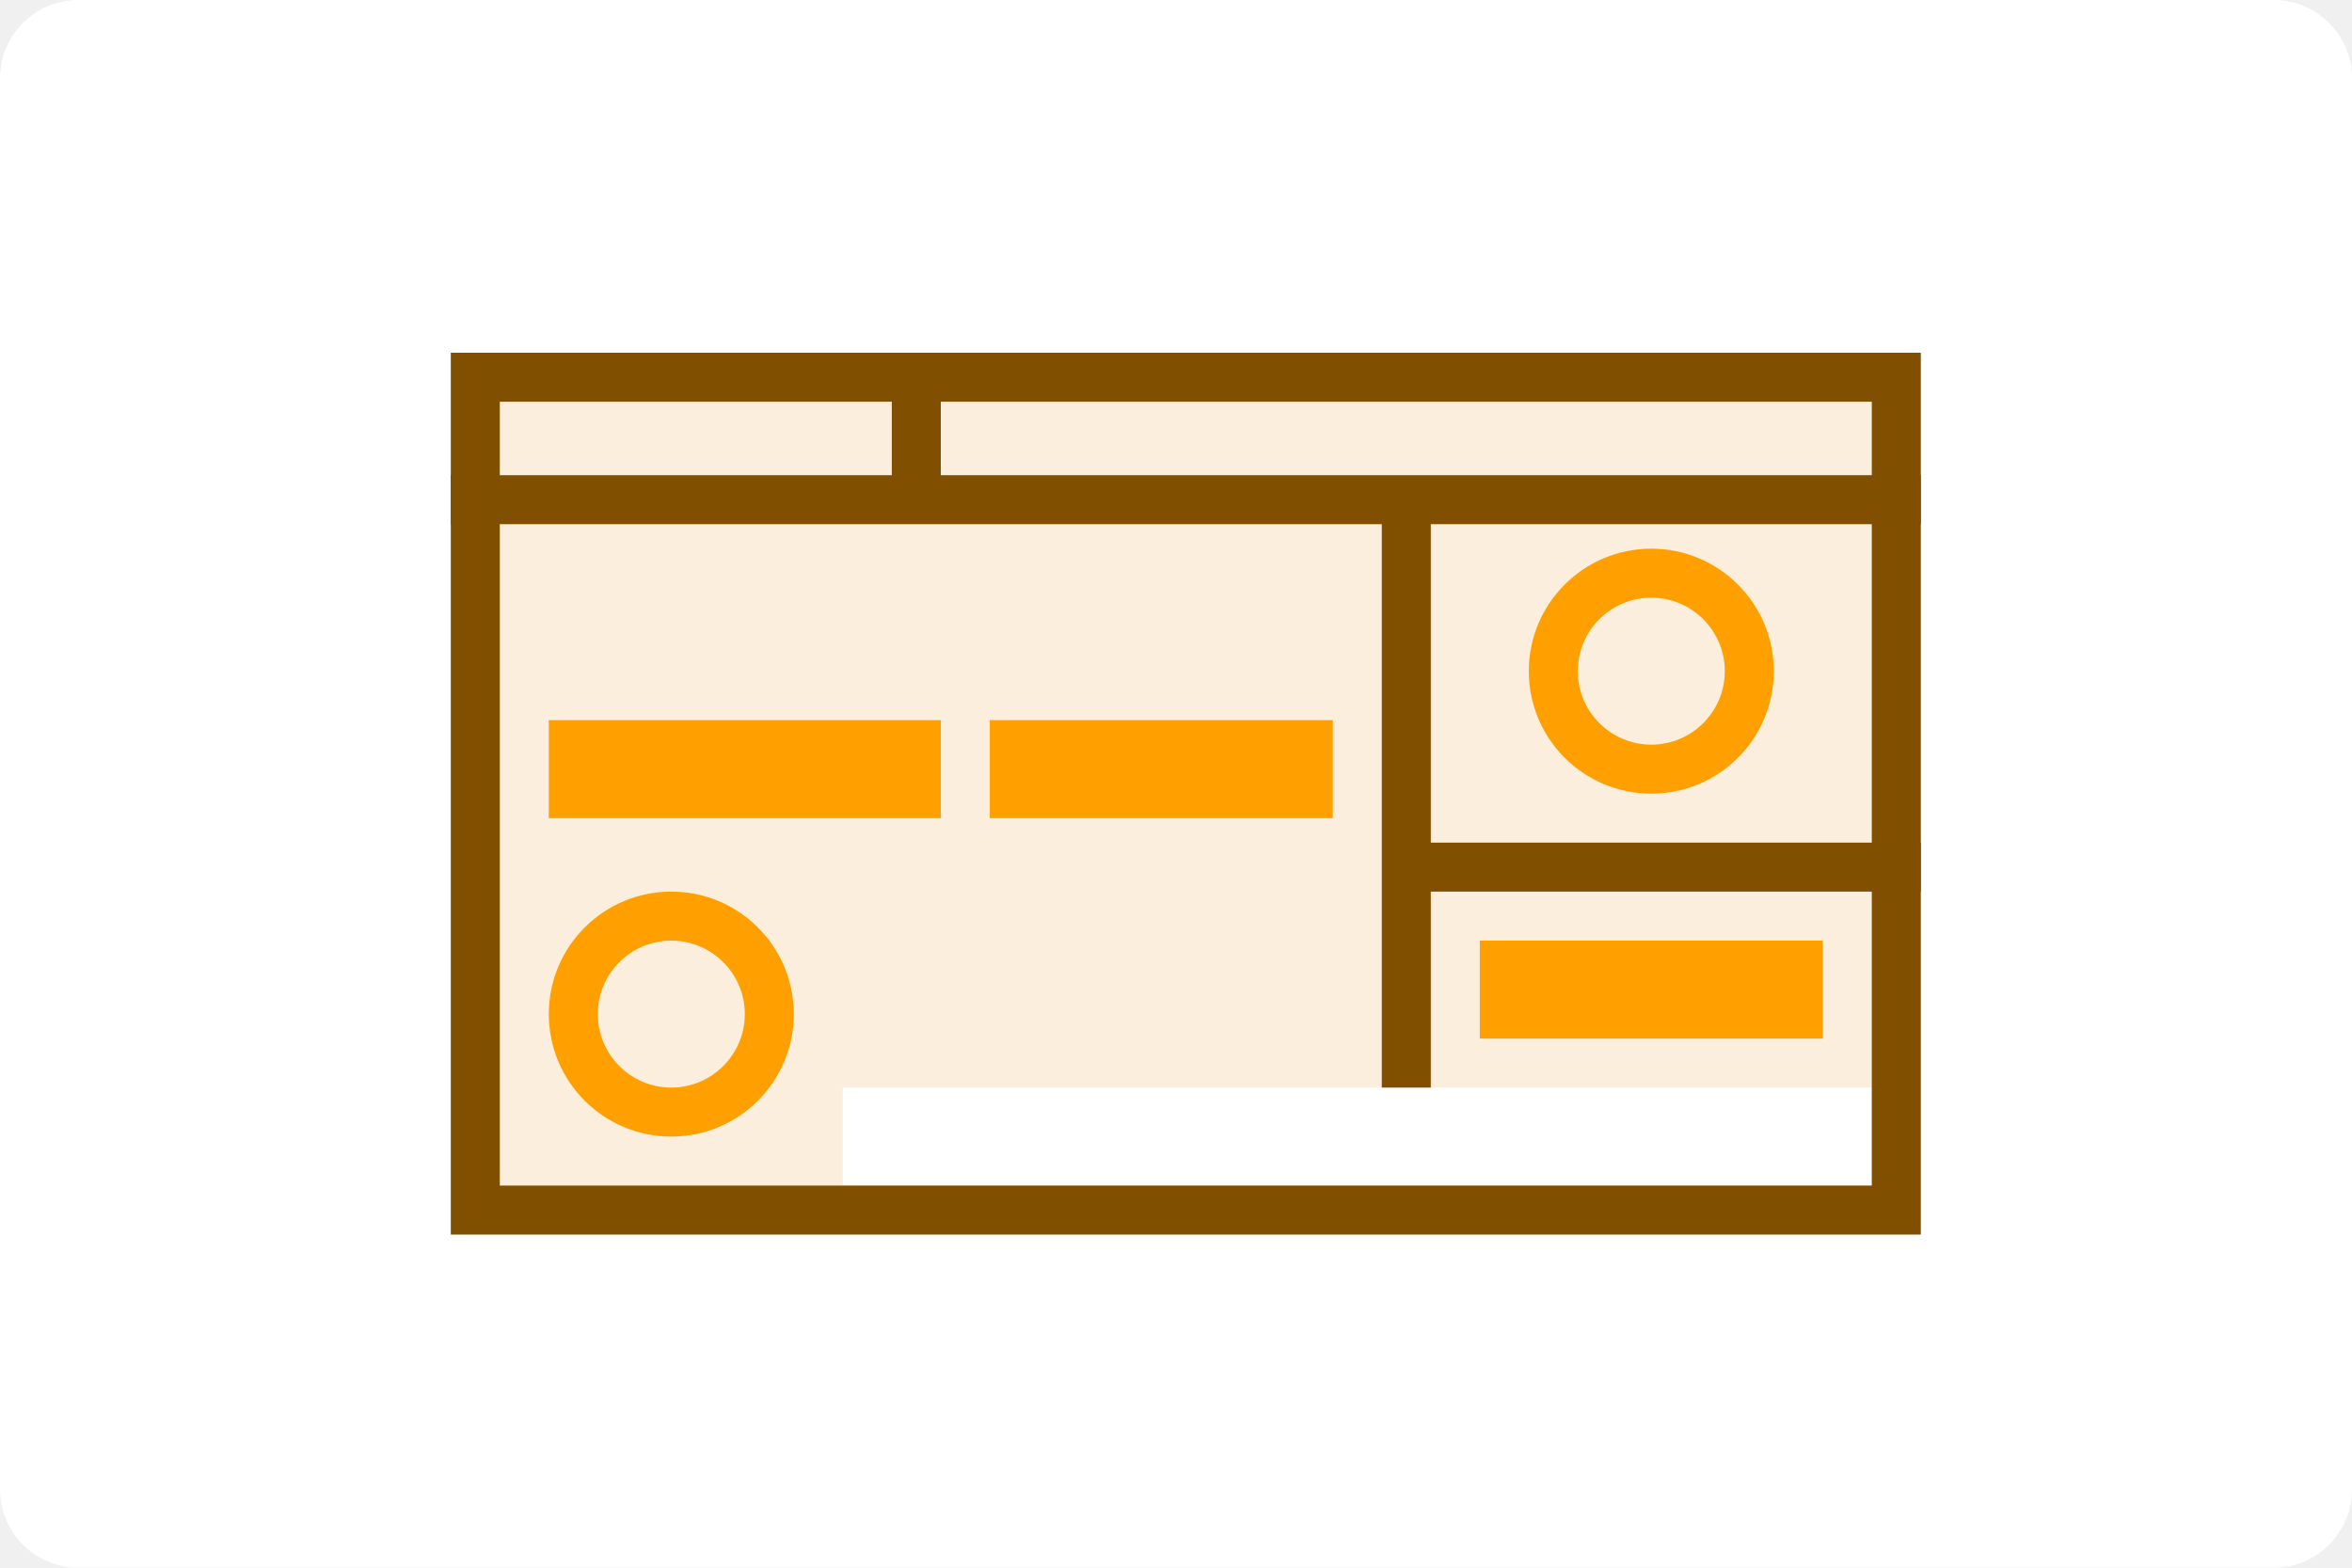
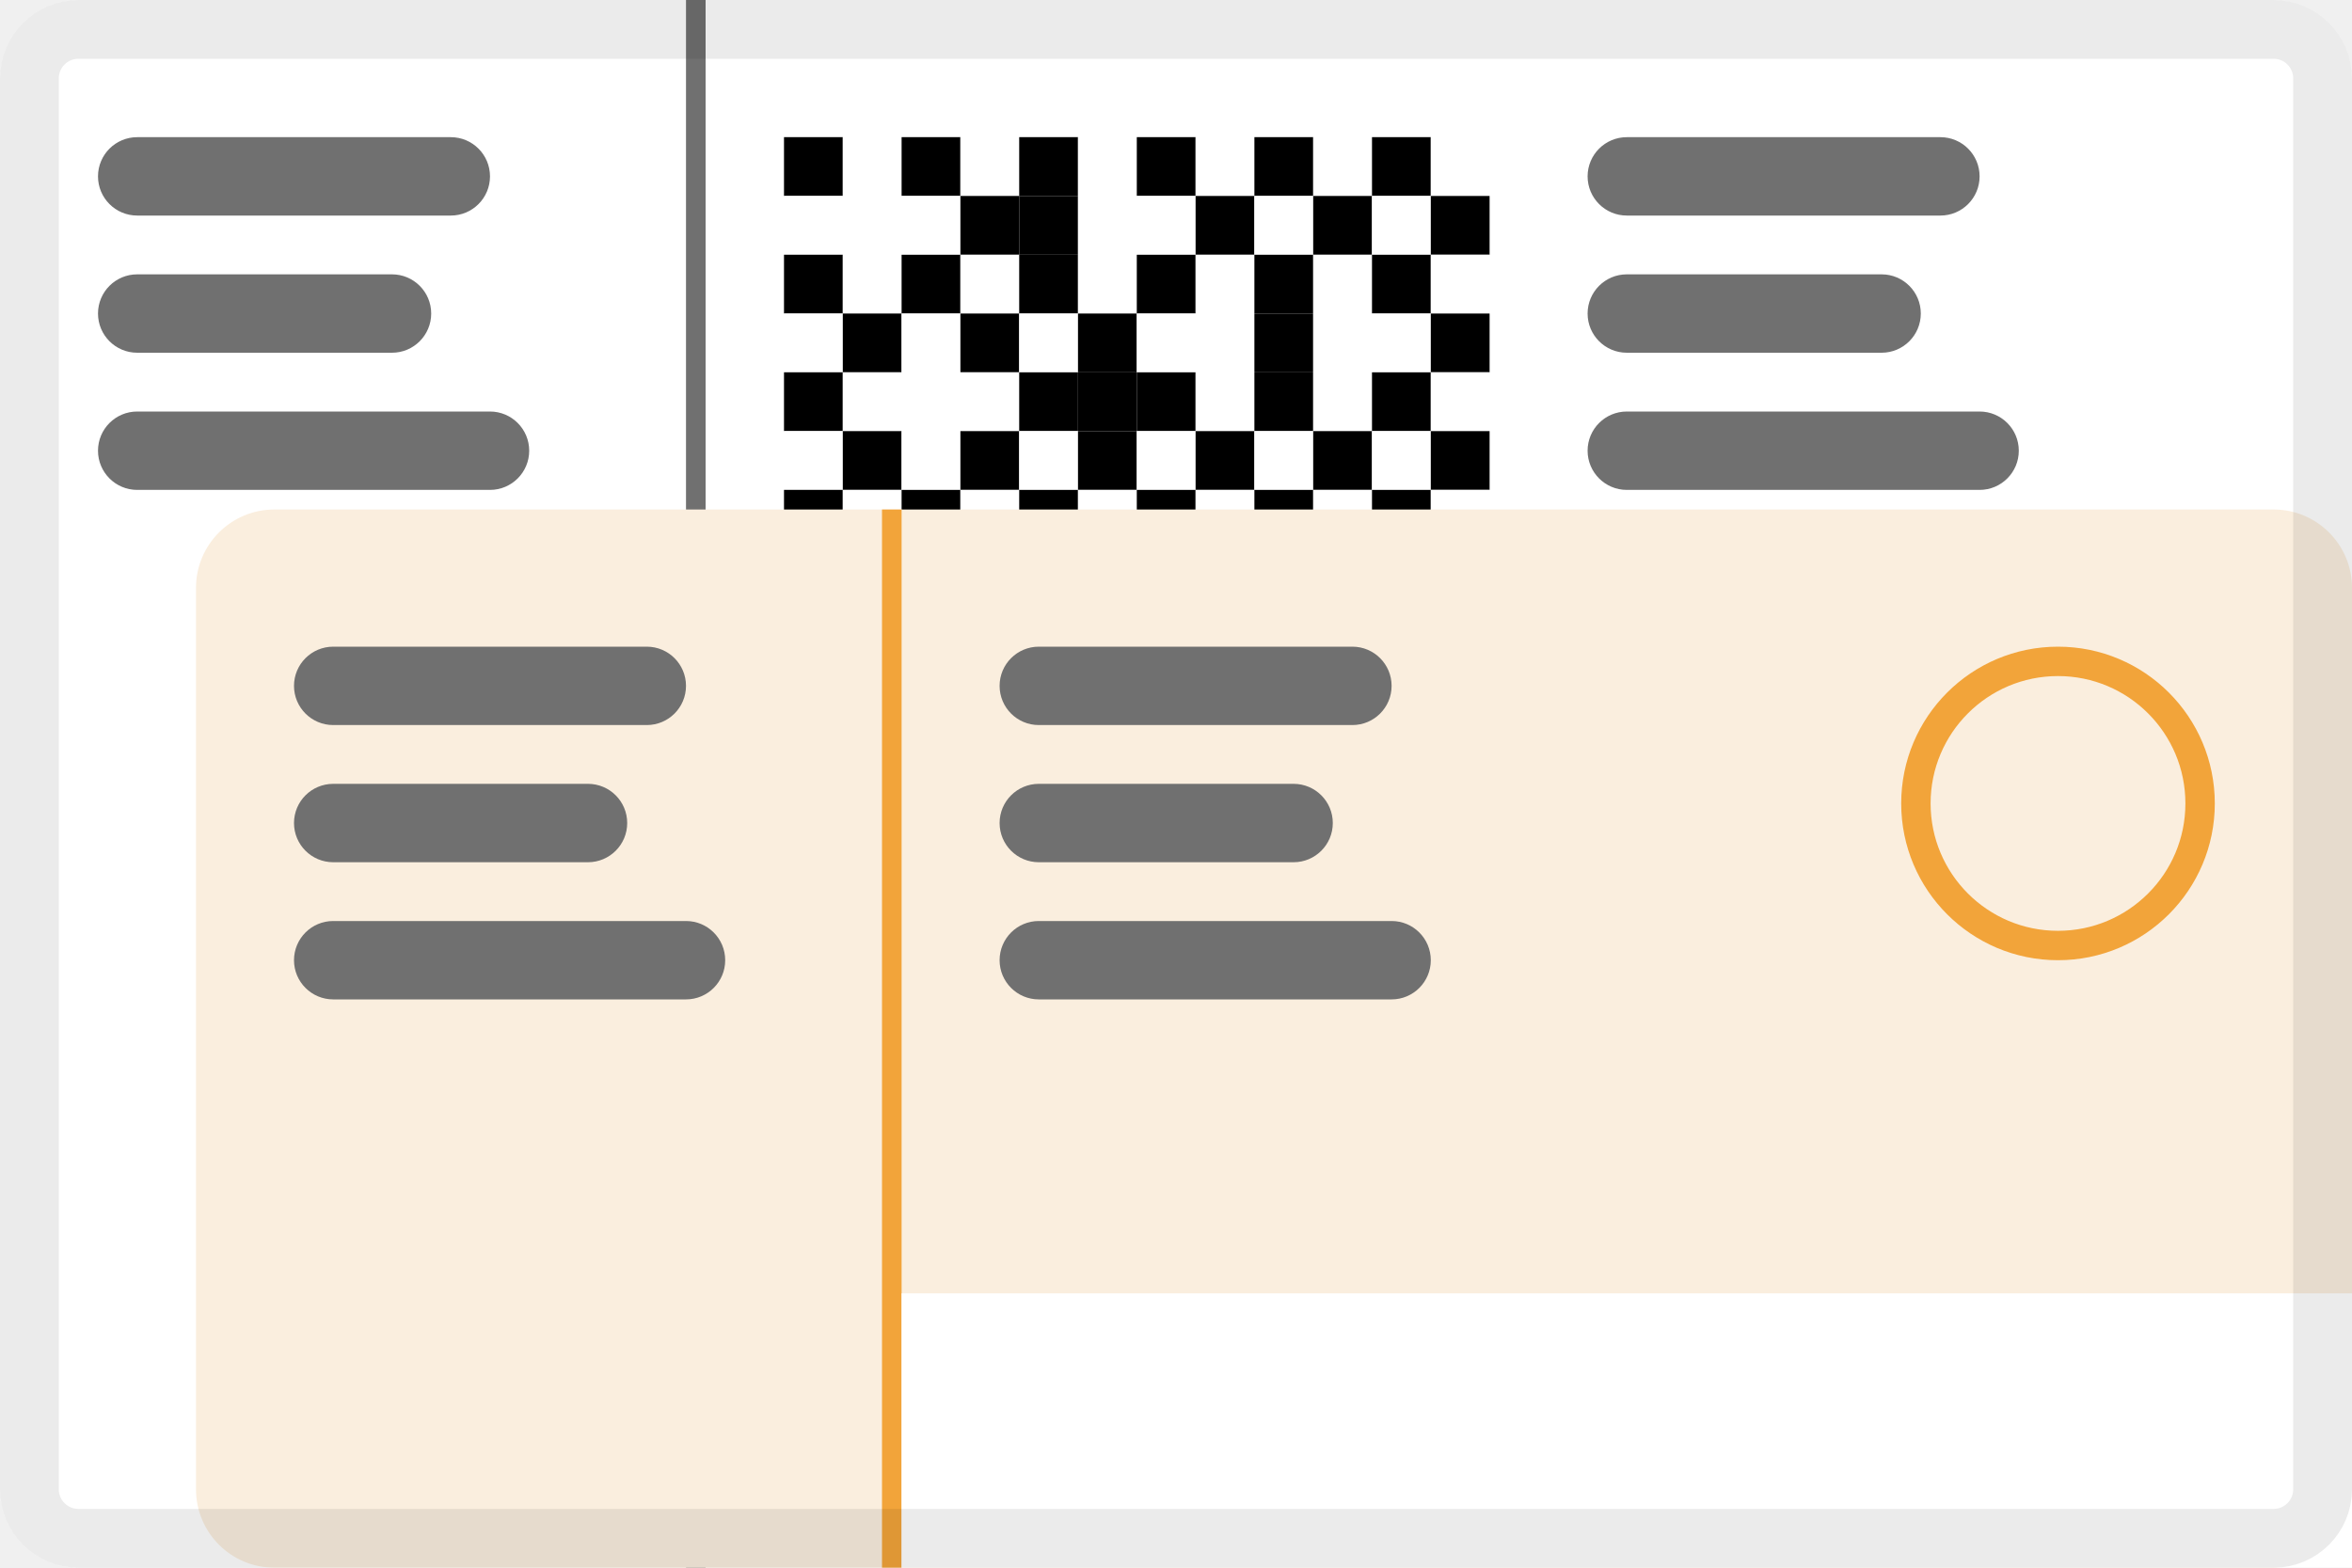
- <svg xmlns="http://www.w3.org/2000/svg" width="120px" height="80px" viewBox="0 0 120 80" version="1.1">
-   <defs />
-   <g id="export-badges" stroke="none" stroke-width="1" fill="none" fill-rule="evenodd">
-     <g id="production-final" transform="translate(-36, -5653)">
-       <g id="card_rechnung" transform="translate(36, 5653)">
-         <rect id="Rectangle-11" fill="#FFFFFF" x="0" y="0" width="120" height="80" rx="4" />
-         <g id="kauf-auf-rechnung-final" transform="translate(23, 18)" fill-rule="nonzero">
-           <rect id="Rectangle-path" fill="#FCEEDC" x="0" y="0" width="75" height="45" />
-           <rect id="Rectangle-path" fill="#FFFFFF" x="20" y="37.5" width="52.5" height="5" />
-           <path d="M61.25,12.5 C63.318,12.5 65,14.182 65,16.25 C65,18.318 63.318,20 61.25,20 C59.182,20 57.5,18.318 57.5,16.25 C57.5,14.182 59.182,12.5 61.25,12.5 L61.25,12.5 Z M61.25,10 C57.798,10 55,12.798 55,16.25 C55,19.702 57.798,22.5 61.25,22.5 C64.702,22.5 67.5,19.702 67.5,16.25 C67.5,12.798 64.702,10 61.25,10 L61.25,10 Z" id="Shape" fill="#FFA000" />
-           <path d="M11.25,30 C13.318,30 15,31.682 15,33.75 C15,35.818 13.318,37.5 11.25,37.5 C9.182,37.5 7.5,35.818 7.5,33.75 C7.5,31.682 9.182,30 11.25,30 L11.25,30 Z M11.25,27.5 C7.798,27.5 5,30.298 5,33.75 C5,37.202 7.798,40 11.25,40 C14.702,40 17.5,37.202 17.5,33.75 C17.5,30.298 14.702,27.5 11.25,27.5 L11.25,27.5 Z" id="Shape" fill="#FFA000" />
-           <polygon id="Shape" fill="#805000" points="0 8.75 75 8.75 75 6.25 0 6.25" />
-           <polygon id="Shape" fill="#805000" points="50 37.5 50 7.5 47.5 7.5 47.5 37.5" />
-           <polygon id="Shape" fill="#805000" points="48.75 27.5 75 27.5 75 25 48.75 25" />
-           <polygon id="Shape" fill="#805000" points="22.5 0 22.5 7.5 25 7.5 25 0" />
-           <rect id="Rectangle-path" fill="#FFA000" x="5" y="18.75" width="20" height="5" />
-           <rect id="Rectangle-path" fill="#FFA000" x="27.5" y="18.75" width="17.5" height="5" />
-           <rect id="Rectangle-path" fill="#FFA000" x="52.5" y="30" width="17.5" height="5" />
-           <path d="M72.5,2.5 L72.5,42.5 L2.5,42.5 L2.5,2.5 L72.5,2.5 L72.5,2.5 Z M75,0 L0,0 L0,45 L75,45 L75,0 L75,0 Z" id="Shape" fill="#805000" />
-         </g>
-       </g>
-     </g>
+ <svg xmlns="http://www.w3.org/2000/svg" width="120" height="80" viewBox="0 0 120 80" fill="none">
+   <rect width="120" height="80" rx="4" fill="white" />
+   <g clip-path="url(#clip0_804_15)">
+     <rect x="5" y="7" width="20" height="4" rx="2" fill="#707070" />
+     <rect x="5" y="14" width="17" height="4" rx="2" fill="#707070" />
+     <rect x="5" y="21" width="22" height="4" rx="2" fill="#707070" />
  </g>
+   <g clip-path="url(#clip1_804_15)">
+     <rect x="81" y="7" width="20" height="4" rx="2" fill="#707070" />
+     <rect x="81" y="14" width="17" height="4" rx="2" fill="#707070" />
+     <rect x="81" y="21" width="22" height="4" rx="2" fill="#707070" />
+   </g>
+   <g clip-path="url(#clip2_804_15)">
+     <rect width="3" height="3" transform="translate(40 7)" fill="black" />
+     <rect width="3" height="3" transform="translate(43 7)" fill="white" />
+     <rect width="3" height="3" transform="translate(46 7)" fill="black" />
+     <rect width="3" height="3" transform="translate(49 7)" fill="white" />
+     <rect width="3" height="3" transform="translate(52 7)" fill="black" />
+     <rect width="3" height="3" transform="translate(55 7)" fill="white" />
+     <rect width="3" height="3" transform="translate(58 7)" fill="black" />
+     <rect width="3" height="3" transform="translate(61 7)" fill="white" />
+     <rect width="3" height="3" transform="translate(64 7)" fill="black" />
+     <rect width="3" height="3" transform="translate(67 7)" fill="white" />
+     <rect width="3" height="3" transform="translate(70 7)" fill="black" />
+     <rect width="3" height="3" transform="translate(73 7)" fill="white" />
+     <rect width="3" height="3" transform="translate(40 10)" fill="white" />
+     <rect width="3" height="3" transform="translate(43 10)" fill="white" />
+     <rect width="3" height="3" transform="translate(46 10)" fill="white" />
+     <rect width="3" height="3" transform="translate(49 10)" fill="black" />
+     <rect width="3" height="3" transform="translate(52 10)" fill="black" />
+     <rect width="3" height="3" transform="translate(55 10)" fill="white" />
+     <rect width="3" height="3" transform="translate(58 10)" fill="white" />
+     <rect width="3" height="3" transform="translate(61 10)" fill="black" />
+     <rect width="3" height="3" transform="translate(64 10)" fill="white" />
+     <rect width="3" height="3" transform="translate(67 10)" fill="black" />
+     <rect width="3" height="3" transform="translate(70 10)" fill="white" />
+     <rect width="3" height="3" transform="translate(73 10)" fill="black" />
+     <rect width="3" height="3" transform="translate(40 13)" fill="black" />
+     <rect width="3" height="3" transform="translate(43 13)" fill="white" />
+     <rect width="3" height="3" transform="translate(46 13)" fill="black" />
+     <rect width="3" height="3" transform="translate(49 13)" fill="white" />
+     <rect width="3" height="3" transform="translate(52 13)" fill="black" />
+     <rect width="3" height="3" transform="translate(55 13)" fill="white" />
+     <rect width="3" height="3" transform="translate(58 13)" fill="black" />
+     <rect width="3" height="3" transform="translate(61 13)" fill="white" />
+     <rect width="3" height="3" transform="translate(64 13)" fill="black" />
+     <rect width="3" height="3" transform="translate(67 13)" fill="white" />
+     <rect width="3" height="3" transform="translate(70 13)" fill="black" />
+     <rect width="3" height="3" transform="translate(73 13)" fill="white" />
+     <rect width="3" height="3" transform="translate(40 16)" fill="white" />
+     <rect width="3" height="3" transform="translate(43 16)" fill="black" />
+     <rect width="3" height="3" transform="translate(46 16)" fill="white" />
+     <rect width="3" height="3" transform="translate(49 16)" fill="black" />
+     <rect width="3" height="3" transform="translate(52 16)" fill="white" />
+     <rect width="3" height="3" transform="translate(55 16)" fill="black" />
+     <rect width="3" height="3" transform="translate(58 16)" fill="white" />
+     <rect width="3" height="3" transform="translate(61 16)" fill="white" />
+     <rect width="3" height="3" transform="translate(64 16)" fill="black" />
+     <rect width="3" height="3" transform="translate(67 16)" fill="white" />
+     <rect width="3" height="3" transform="translate(70 16)" fill="white" />
+     <rect width="3" height="3" transform="translate(73 16)" fill="black" />
+     <rect width="3" height="3" transform="translate(40 19)" fill="black" />
+     <rect width="3" height="3" transform="translate(43 19)" fill="white" />
+     <rect width="3" height="3" transform="translate(46 19)" fill="white" />
+     <rect width="3" height="3" transform="translate(49 19)" fill="white" />
+     <rect width="3" height="3" transform="translate(52 19)" fill="black" />
+     <rect width="3" height="3" transform="translate(55 19)" fill="black" />
+     <rect width="3" height="3" transform="translate(58 19)" fill="black" />
+     <rect width="3" height="3" transform="translate(61 19)" fill="white" />
+     <rect width="3" height="3" transform="translate(64 19)" fill="black" />
+     <rect width="3" height="3" transform="translate(67 19)" fill="white" />
+     <rect width="3" height="3" transform="translate(70 19)" fill="black" />
+     <rect width="3" height="3" transform="translate(73 19)" fill="white" />
+     <rect width="3" height="3" transform="translate(40 22)" fill="white" />
+     <rect width="3" height="3" transform="translate(43 22)" fill="black" />
+     <rect width="3" height="3" transform="translate(46 22)" fill="white" />
+     <rect width="3" height="3" transform="translate(49 22)" fill="black" />
+     <rect width="3" height="3" transform="translate(52 22)" fill="white" />
+     <rect width="3" height="3" transform="translate(55 22)" fill="black" />
+     <rect width="3" height="3" transform="translate(58 22)" fill="white" />
+     <rect width="3" height="3" transform="translate(61 22)" fill="black" />
+     <rect width="3" height="3" transform="translate(64 22)" fill="white" />
+     <rect width="3" height="3" transform="translate(67 22)" fill="black" />
+     <rect width="3" height="3" transform="translate(70 22)" fill="white" />
+     <rect width="3" height="3" transform="translate(73 22)" fill="black" />
+     <rect width="3" height="3" transform="translate(40 25)" fill="black" />
+     <rect width="3" height="3" transform="translate(43 25)" fill="white" />
+     <rect width="3" height="3" transform="translate(46 25)" fill="black" />
+     <rect width="3" height="3" transform="translate(49 25)" fill="white" />
+     <rect width="3" height="3" transform="translate(52 25)" fill="black" />
+     <rect width="3" height="3" transform="translate(55 25)" fill="white" />
+     <rect width="3" height="3" transform="translate(58 25)" fill="black" />
+     <rect width="3" height="3" transform="translate(61 25)" fill="white" />
+     <rect width="3" height="3" transform="translate(64 25)" fill="black" />
+     <rect width="3" height="3" transform="translate(67 25)" fill="white" />
+     <rect width="3" height="3" transform="translate(70 25)" fill="black" />
+     <rect width="3" height="3" transform="translate(73 25)" fill="white" />
+     <rect width="3" height="3" transform="translate(40 28)" fill="white" />
+     <rect width="3" height="3" transform="translate(43 28)" fill="black" />
+     <rect width="3" height="3" transform="translate(46 28)" fill="white" />
+     <rect width="3" height="3" transform="translate(49 28)" fill="black" />
+     <rect width="3" height="3" transform="translate(52 28)" fill="white" />
+     <rect width="3" height="3" transform="translate(55 28)" fill="black" />
+     <rect width="3" height="3" transform="translate(58 28)" fill="white" />
+     <rect width="3" height="3" transform="translate(61 28)" fill="black" />
+     <rect width="3" height="3" transform="translate(64 28)" fill="white" />
+     <rect width="3" height="3" transform="translate(67 28)" fill="black" />
+     <rect width="3" height="3" transform="translate(70 28)" fill="white" />
+     <rect width="3" height="3" transform="translate(73 28)" fill="black" />
+   </g>
+   <rect width="1" height="80" transform="translate(35)" fill="#707070" />
+   <rect x="10" y="26" width="110" height="54" rx="4" fill="#FAEEDE" />
+   <g clip-path="url(#clip3_804_15)">
+     <rect x="15" y="33" width="20" height="4" rx="2" fill="#707070" />
+     <rect x="15" y="40" width="17" height="4" rx="2" fill="#707070" />
+     <rect x="15" y="47" width="22" height="4" rx="2" fill="#707070" />
+   </g>
+   <g clip-path="url(#clip4_804_15)">
+     <rect x="51" y="33" width="20" height="4" rx="2" fill="#707070" />
+     <rect x="51" y="40" width="17" height="4" rx="2" fill="#707070" />
+     <rect x="51" y="47" width="22" height="4" rx="2" fill="#707070" />
+   </g>
+   <g clip-path="url(#clip5_804_15)">
+     <rect width="1" height="54" transform="translate(45 26)" fill="#F2A43A" />
+   </g>
+   <circle cx="105" cy="41" r="7.25" stroke="#F2A43A" stroke-width="1.5" />
+   <rect width="74" height="14" transform="translate(46 66)" fill="white" />
+   <rect x="1.5" y="1.5" width="117" height="77" rx="2.5" stroke="black" stroke-opacity="0.08" stroke-width="3" />
+   <defs>
+     <clipPath id="clip0_804_15">
+       <rect width="22" height="18" fill="white" transform="translate(5 7)" />
+     </clipPath>
+     <clipPath id="clip1_804_15">
+       <rect width="22" height="18" fill="white" transform="translate(81 7)" />
+     </clipPath>
+     <clipPath id="clip2_804_15">
+       <rect width="36" height="24" fill="white" transform="translate(40 7)" />
+     </clipPath>
+     <clipPath id="clip3_804_15">
+       <rect width="22" height="18" fill="white" transform="translate(15 33)" />
+     </clipPath>
+     <clipPath id="clip4_804_15">
+       <rect width="22" height="18" fill="white" transform="translate(51 33)" />
+     </clipPath>
+     <clipPath id="clip5_804_15">
+       <rect width="1" height="54" fill="white" transform="translate(45 26)" />
+     </clipPath>
+   </defs>
</svg>
